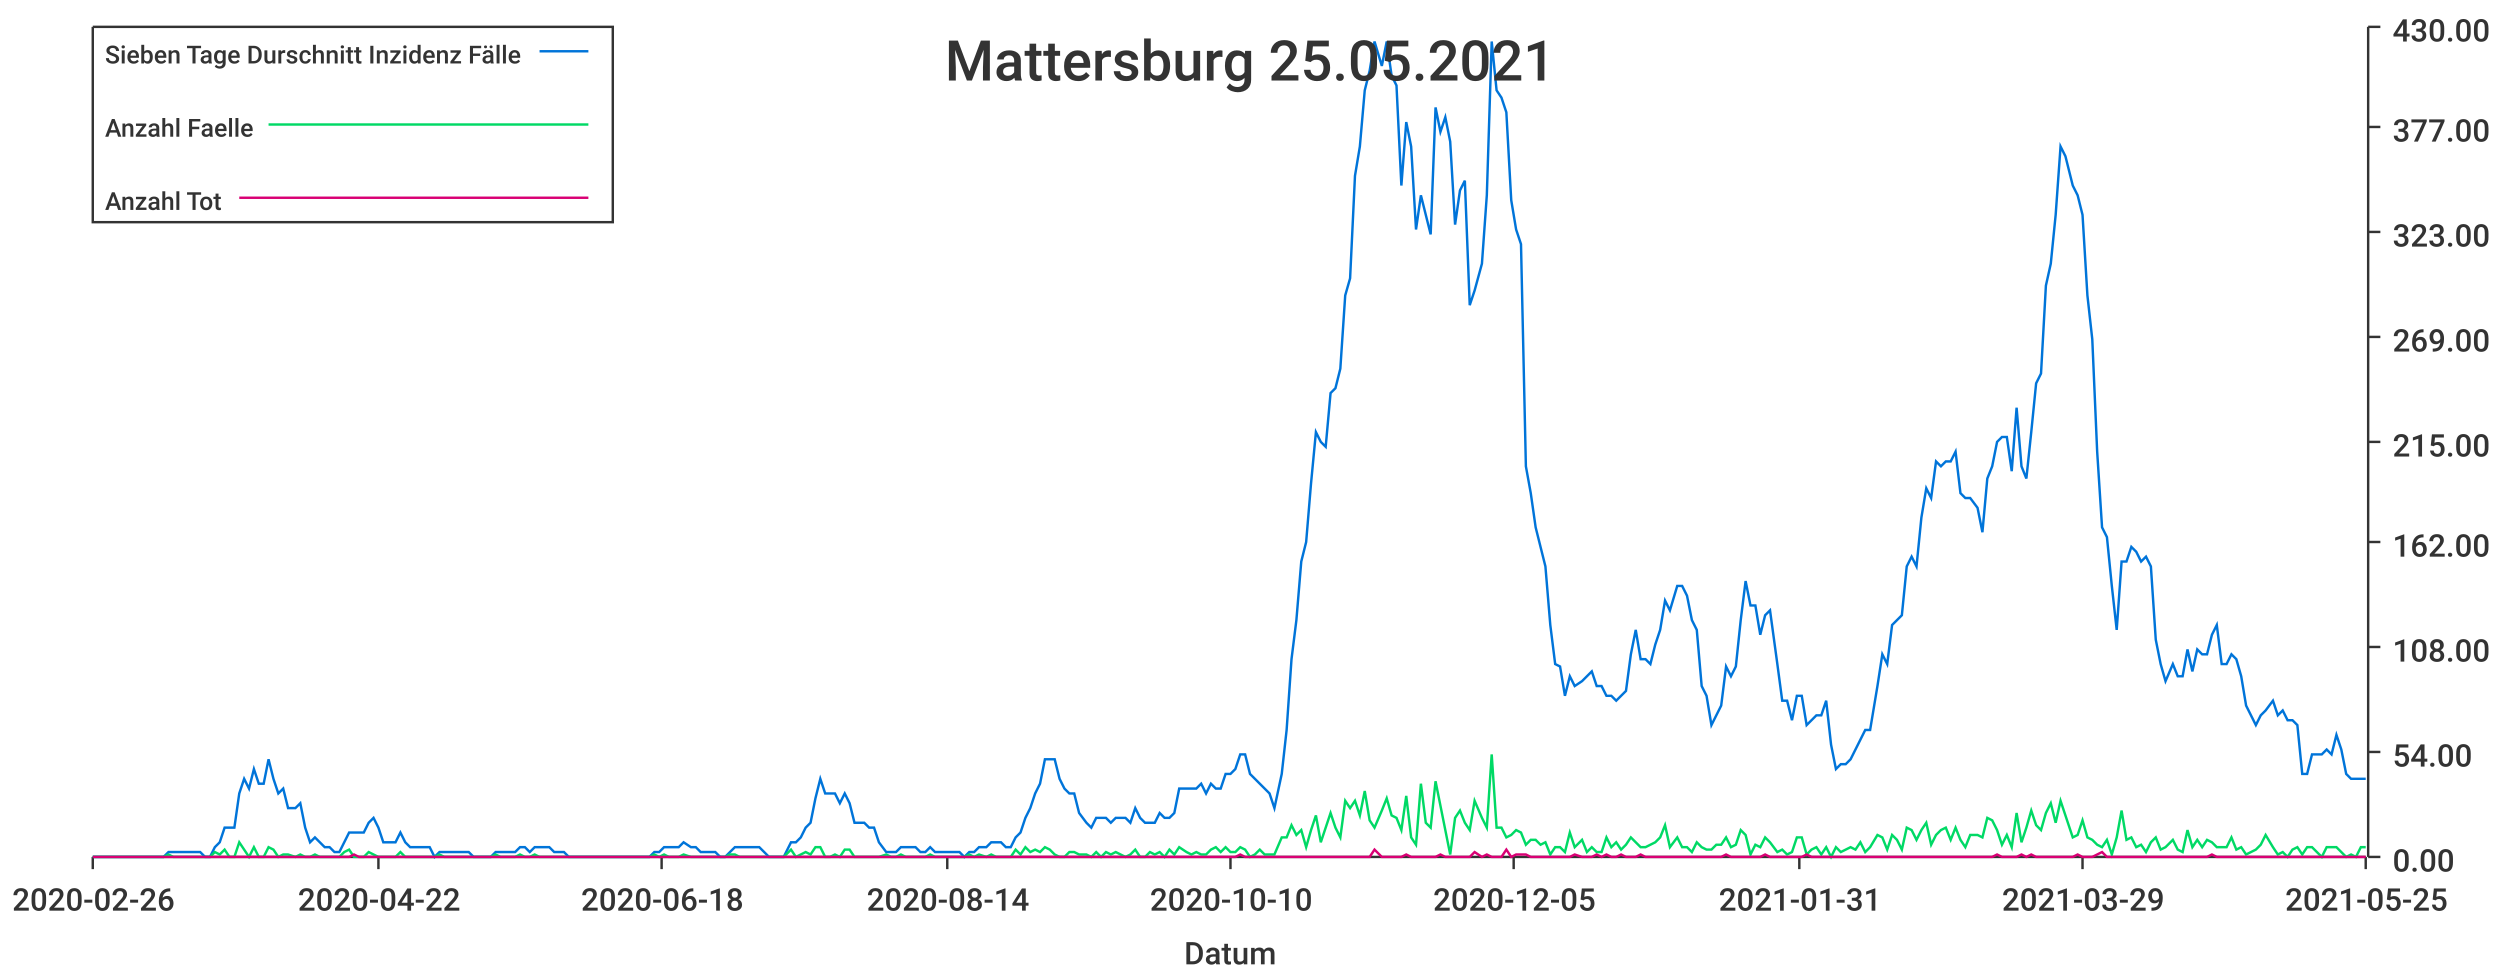
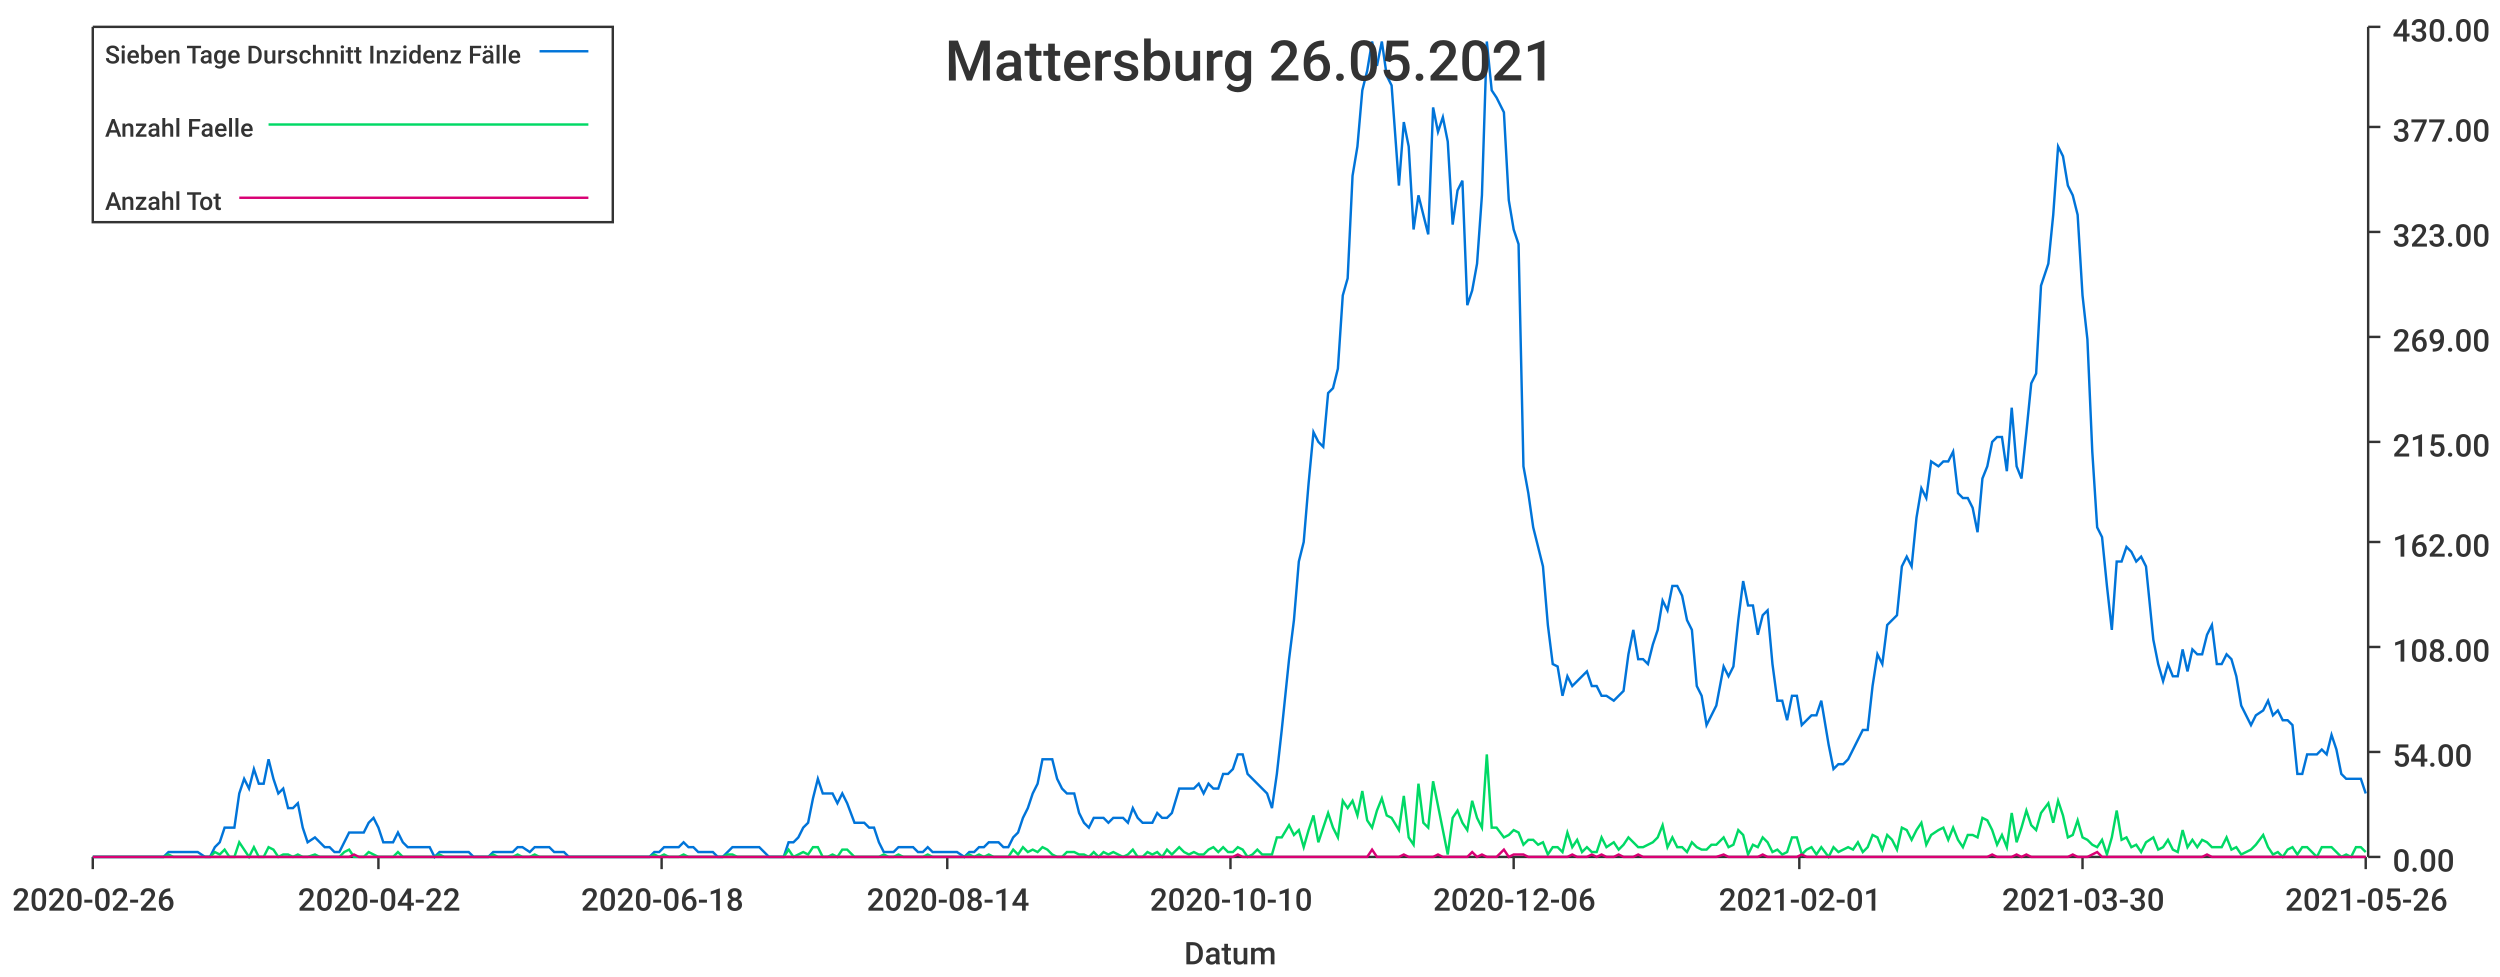
<svg xmlns="http://www.w3.org/2000/svg" width="1024" height="400">\n<path d="M 0 0 L 1024 0 L 1024 400 L 0 400 L 0 0" style="stroke-width:0;stroke:rgba(255,255,255,1.0);fill:rgba(255,255,255,1.0)" />
  <path d="M 38 11 L 969 11 L 969 351 L 38 351 L 38 11" style="stroke-width:0;stroke:rgba(255,255,255,1.0);fill:rgba(255,255,255,1.0)" />
  <path d="M 38 351 L 969 351" style="stroke-width:1;stroke:rgba(51,51,51,1.0);fill:none" />
  <path d="M 38 351 L 38 356" style="stroke-width:1;stroke:rgba(51,51,51,1.0);fill:none" />
  <text x="5" y="373" style="stroke-width:0;stroke:none;fill:rgba(51,51,51,1.0);font-size:12.8px;font-family:'Roboto Medium',sans-serif">2020-02-26</text>
  <path d="M 155 351 L 155 356" style="stroke-width:1;stroke:rgba(51,51,51,1.0);fill:none" />
  <text x="122" y="373" style="stroke-width:0;stroke:none;fill:rgba(51,51,51,1.0);font-size:12.8px;font-family:'Roboto Medium',sans-serif">2020-04-22</text>
  <path d="M 271 351 L 271 356" style="stroke-width:1;stroke:rgba(51,51,51,1.0);fill:none" />
  <text x="238" y="373" style="stroke-width:0;stroke:none;fill:rgba(51,51,51,1.0);font-size:12.8px;font-family:'Roboto Medium',sans-serif">2020-06-18</text>
  <path d="M 388 351 L 388 356" style="stroke-width:1;stroke:rgba(51,51,51,1.0);fill:none" />
  <text x="355" y="373" style="stroke-width:0;stroke:none;fill:rgba(51,51,51,1.0);font-size:12.8px;font-family:'Roboto Medium',sans-serif">2020-08-14</text>
  <path d="M 504 351 L 504 356" style="stroke-width:1;stroke:rgba(51,51,51,1.0);fill:none" />
  <text x="471" y="373" style="stroke-width:0;stroke:none;fill:rgba(51,51,51,1.0);font-size:12.8px;font-family:'Roboto Medium',sans-serif">2020-10-10</text>
  <path d="M 620 351 L 620 356" style="stroke-width:1;stroke:rgba(51,51,51,1.0);fill:none" />
-   <text x="587" y="373" style="stroke-width:0;stroke:none;fill:rgba(51,51,51,1.0);font-size:12.8px;font-family:'Roboto Medium',sans-serif">2020-12-05</text>
+   <text x="587" y="373" style="stroke-width:0;stroke:none;fill:rgba(51,51,51,1.0);font-size:12.8px;font-family:'Roboto Medium',sans-serif">2020-12-06</text>
  <path d="M 737 351 L 737 356" style="stroke-width:1;stroke:rgba(51,51,51,1.0);fill:none" />
-   <text x="704" y="373" style="stroke-width:0;stroke:none;fill:rgba(51,51,51,1.0);font-size:12.8px;font-family:'Roboto Medium',sans-serif">2021-01-31</text>
+   <text x="704" y="373" style="stroke-width:0;stroke:none;fill:rgba(51,51,51,1.0);font-size:12.8px;font-family:'Roboto Medium',sans-serif">2021-02-01</text>
  <path d="M 853 351 L 853 356" style="stroke-width:1;stroke:rgba(51,51,51,1.0);fill:none" />
-   <text x="820" y="373" style="stroke-width:0;stroke:none;fill:rgba(51,51,51,1.0);font-size:12.8px;font-family:'Roboto Medium',sans-serif">2021-03-29</text>
+   <text x="820" y="373" style="stroke-width:0;stroke:none;fill:rgba(51,51,51,1.0);font-size:12.8px;font-family:'Roboto Medium',sans-serif">2021-03-30</text>
  <path d="M 969 351 L 969 356" style="stroke-width:1;stroke:rgba(51,51,51,1.0);fill:none" />
-   <text x="936" y="373" style="stroke-width:0;stroke:none;fill:rgba(51,51,51,1.0);font-size:12.8px;font-family:'Roboto Medium',sans-serif">2021-05-25</text>
+   <text x="936" y="373" style="stroke-width:0;stroke:none;fill:rgba(51,51,51,1.0);font-size:12.8px;font-family:'Roboto Medium',sans-serif">2021-05-26</text>
  <text x="485" y="395" style="stroke-width:0;stroke:none;fill:rgba(51,51,51,1.0);font-size:12.8px;font-family:'Roboto Medium',sans-serif">Datum</text>
  <path d="M 970 351 L 970 11" style="stroke-width:1;stroke:rgba(51,51,51,1.0);fill:none" />
  <path d="M 970 351 L 975 351" style="stroke-width:1;stroke:rgba(51,51,51,1.0);fill:none" />
  <text x="980" y="357" style="stroke-width:0;stroke:none;fill:rgba(51,51,51,1.0);font-size:12.8px;font-family:'Roboto Medium',sans-serif">0.00</text>
  <path d="M 970 308 L 975 308" style="stroke-width:1;stroke:rgba(51,51,51,1.0);fill:none" />
  <text x="980" y="314" style="stroke-width:0;stroke:none;fill:rgba(51,51,51,1.0);font-size:12.8px;font-family:'Roboto Medium',sans-serif">54.00</text>
  <path d="M 970 265 L 975 265" style="stroke-width:1;stroke:rgba(51,51,51,1.0);fill:none" />
  <text x="980" y="271" style="stroke-width:0;stroke:none;fill:rgba(51,51,51,1.0);font-size:12.8px;font-family:'Roboto Medium',sans-serif">108.00</text>
  <path d="M 970 222 L 975 222" style="stroke-width:1;stroke:rgba(51,51,51,1.0);fill:none" />
  <text x="980" y="228" style="stroke-width:0;stroke:none;fill:rgba(51,51,51,1.0);font-size:12.8px;font-family:'Roboto Medium',sans-serif">162.00</text>
  <path d="M 970 181 L 975 181" style="stroke-width:1;stroke:rgba(51,51,51,1.0);fill:none" />
  <text x="980" y="187" style="stroke-width:0;stroke:none;fill:rgba(51,51,51,1.0);font-size:12.8px;font-family:'Roboto Medium',sans-serif">215.00</text>
  <path d="M 970 138 L 975 138" style="stroke-width:1;stroke:rgba(51,51,51,1.0);fill:none" />
  <text x="980" y="144" style="stroke-width:0;stroke:none;fill:rgba(51,51,51,1.0);font-size:12.8px;font-family:'Roboto Medium',sans-serif">269.00</text>
  <path d="M 970 95 L 975 95" style="stroke-width:1;stroke:rgba(51,51,51,1.0);fill:none" />
  <text x="980" y="101" style="stroke-width:0;stroke:none;fill:rgba(51,51,51,1.0);font-size:12.8px;font-family:'Roboto Medium',sans-serif">323.00</text>
  <path d="M 970 52 L 975 52" style="stroke-width:1;stroke:rgba(51,51,51,1.0);fill:none" />
  <text x="980" y="58" style="stroke-width:0;stroke:none;fill:rgba(51,51,51,1.0);font-size:12.8px;font-family:'Roboto Medium',sans-serif">377.00</text>
  <path d="M 970 11 L 975 11" style="stroke-width:1;stroke:rgba(51,51,51,1.0);fill:none" />
  <text x="980" y="17" style="stroke-width:0;stroke:none;fill:rgba(51,51,51,1.0);font-size:12.8px;font-family:'Roboto Medium',sans-serif">430.00</text>
-   <path d="M 38 351 L 41 351 L 43 351 L 45 351 L 47 351 L 49 351 L 51 351 L 53 351 L 55 351 L 57 351 L 59 351 L 61 351 L 63 351 L 65 351 L 67 351 L 69 349 L 71 349 L 73 349 L 75 349 L 77 349 L 80 349 L 82 349 L 84 351 L 86 351 L 88 347 L 90 345 L 92 339 L 94 339 L 96 339 L 98 325 L 100 319 L 102 323 L 104 315 L 106 321 L 108 321 L 110 311 L 112 319 L 114 325 L 116 323 L 118 331 L 121 331 L 123 329 L 125 339 L 127 345 L 129 343 L 131 345 L 133 347 L 135 347 L 137 349 L 139 349 L 141 345 L 143 341 L 145 341 L 147 341 L 149 341 L 151 337 L 153 335 L 155 339 L 157 345 L 159 345 L 162 345 L 164 341 L 166 345 L 168 347 L 170 347 L 172 347 L 174 347 L 176 347 L 178 351 L 180 349 L 182 349 L 184 349 L 186 349 L 188 349 L 190 349 L 192 349 L 194 351 L 196 351 L 198 351 L 201 351 L 203 349 L 205 349 L 207 349 L 209 349 L 211 349 L 213 347 L 215 347 L 217 349 L 219 347 L 221 347 L 223 347 L 225 347 L 227 349 L 229 349 L 231 349 L 233 351 L 235 351 L 237 351 L 239 351 L 242 351 L 244 351 L 246 351 L 248 351 L 250 351 L 252 351 L 254 351 L 256 351 L 258 351 L 260 351 L 262 351 L 264 351 L 266 351 L 268 349 L 270 349 L 272 347 L 274 347 L 276 347 L 278 347 L 280 345 L 283 347 L 285 347 L 287 349 L 289 349 L 291 349 L 293 349 L 295 351 L 297 351 L 299 349 L 301 347 L 303 347 L 305 347 L 307 347 L 309 347 L 311 347 L 313 349 L 315 351 L 317 351 L 319 351 L 321 351 L 324 345 L 326 345 L 328 343 L 330 339 L 332 337 L 334 327 L 336 319 L 338 325 L 340 325 L 342 325 L 344 329 L 346 325 L 348 329 L 350 337 L 352 337 L 354 337 L 356 339 L 358 339 L 360 345 L 363 349 L 365 349 L 367 349 L 369 347 L 371 347 L 373 347 L 375 347 L 377 349 L 379 349 L 381 347 L 383 349 L 385 349 L 387 349 L 389 349 L 391 349 L 393 349 L 395 351 L 397 349 L 399 349 L 401 347 L 404 347 L 406 345 L 408 345 L 410 345 L 412 347 L 414 347 L 416 343 L 418 341 L 420 335 L 422 331 L 424 325 L 426 321 L 428 311 L 430 311 L 432 311 L 434 319 L 436 323 L 438 325 L 440 325 L 442 333 L 445 337 L 447 339 L 449 335 L 451 335 L 453 335 L 455 337 L 457 335 L 459 335 L 461 335 L 463 337 L 465 331 L 467 335 L 469 337 L 471 337 L 473 337 L 475 333 L 477 335 L 479 335 L 481 333 L 483 323 L 486 323 L 488 323 L 490 323 L 492 321 L 494 325 L 496 321 L 498 323 L 500 323 L 502 317 L 504 317 L 506 315 L 508 309 L 510 309 L 512 317 L 514 319 L 516 321 L 518 323 L 520 325 L 522 331 L 525 317 L 527 299 L 529 270 L 531 254 L 533 230 L 535 222 L 537 198 L 539 177 L 541 181 L 543 183 L 545 161 L 547 159 L 549 151 L 551 121 L 553 114 L 555 72 L 557 60 L 559 37 L 561 29 L 563 17 L 566 27 L 568 17 L 570 31 L 572 35 L 574 76 L 576 50 L 578 60 L 580 94 L 582 80 L 584 88 L 586 96 L 588 44 L 590 54 L 592 48 L 594 58 L 596 92 L 598 78 L 600 74 L 602 125 L 604 119 L 607 108 L 609 80 L 611 17 L 613 37 L 615 40 L 617 46 L 619 82 L 621 94 L 623 100 L 625 191 L 627 202 L 629 216 L 631 224 L 633 232 L 635 256 L 637 272 L 639 273 L 641 285 L 643 277 L 645 281 L 648 279 L 650 277 L 652 275 L 654 281 L 656 281 L 658 285 L 660 285 L 662 287 L 664 285 L 666 283 L 668 268 L 670 258 L 672 270 L 674 270 L 676 272 L 678 264 L 680 258 L 682 246 L 684 250 L 687 240 L 689 240 L 691 244 L 693 254 L 695 258 L 697 281 L 699 285 L 701 297 L 703 293 L 705 289 L 707 273 L 709 277 L 711 273 L 713 254 L 715 238 L 717 248 L 719 248 L 721 260 L 723 252 L 725 250 L 728 272 L 730 287 L 732 287 L 734 295 L 736 285 L 738 285 L 740 297 L 742 295 L 744 293 L 746 293 L 748 287 L 750 305 L 752 315 L 754 313 L 756 313 L 758 311 L 760 307 L 762 303 L 764 299 L 766 299 L 769 281 L 771 268 L 773 272 L 775 256 L 777 254 L 779 252 L 781 232 L 783 228 L 785 232 L 787 212 L 789 200 L 791 204 L 793 189 L 795 191 L 797 189 L 799 189 L 801 185 L 803 202 L 805 204 L 807 204 L 810 208 L 812 218 L 814 196 L 816 191 L 818 181 L 820 179 L 822 179 L 824 193 L 826 167 L 828 191 L 830 196 L 832 177 L 834 157 L 836 153 L 838 117 L 840 108 L 842 88 L 844 60 L 846 64 L 849 76 L 851 80 L 853 88 L 855 121 L 857 139 L 859 185 L 861 216 L 863 220 L 865 240 L 867 258 L 869 230 L 871 230 L 873 224 L 875 226 L 877 230 L 879 228 L 881 232 L 883 262 L 885 272 L 887 279 L 890 272 L 892 277 L 894 277 L 896 266 L 898 275 L 900 266 L 902 268 L 904 268 L 906 260 L 908 256 L 910 272 L 912 272 L 914 268 L 916 270 L 918 277 L 920 289 L 922 293 L 924 297 L 926 293 L 928 291 L 931 287 L 933 293 L 935 291 L 937 295 L 939 295 L 941 297 L 943 317 L 945 317 L 947 309 L 949 309 L 951 309 L 953 307 L 955 309 L 957 301 L 959 307 L 961 317 L 963 319 L 965 319 L 967 319 L 969 319" style="stroke-width:1;stroke:rgba(0,116,217,1.0);fill:none" />
-   <path d="M 38 351 L 41 351 L 43 351 L 45 351 L 47 351 L 49 351 L 51 351 L 53 351 L 55 351 L 57 351 L 59 351 L 61 351 L 63 351 L 65 351 L 67 351 L 69 350 L 71 351 L 73 351 L 75 351 L 77 351 L 80 351 L 82 351 L 84 351 L 86 351 L 88 349 L 90 350 L 92 348 L 94 351 L 96 351 L 98 345 L 100 348 L 102 351 L 104 347 L 106 351 L 108 351 L 110 347 L 112 348 L 114 351 L 116 350 L 118 350 L 121 351 L 123 350 L 125 351 L 127 351 L 129 350 L 131 351 L 133 351 L 135 351 L 137 351 L 139 351 L 141 349 L 143 348 L 145 351 L 147 351 L 149 351 L 151 349 L 153 350 L 155 351 L 157 351 L 159 351 L 162 351 L 164 349 L 166 351 L 168 351 L 170 351 L 172 351 L 174 351 L 176 351 L 178 351 L 180 350 L 182 351 L 184 351 L 186 351 L 188 351 L 190 351 L 192 351 L 194 351 L 196 351 L 198 351 L 201 351 L 203 350 L 205 351 L 207 351 L 209 351 L 211 351 L 213 350 L 215 351 L 217 351 L 219 350 L 221 351 L 223 351 L 225 351 L 227 351 L 229 351 L 231 351 L 233 351 L 235 351 L 237 351 L 239 351 L 242 351 L 244 351 L 246 351 L 248 351 L 250 351 L 252 351 L 254 351 L 256 351 L 258 351 L 260 351 L 262 351 L 264 351 L 266 351 L 268 350 L 270 351 L 272 350 L 274 351 L 276 351 L 278 351 L 280 350 L 283 351 L 285 351 L 287 351 L 289 351 L 291 351 L 293 351 L 295 351 L 297 351 L 299 350 L 301 350 L 303 351 L 305 351 L 307 351 L 309 351 L 311 351 L 313 351 L 315 351 L 317 351 L 319 351 L 321 351 L 324 348 L 326 351 L 328 350 L 330 349 L 332 350 L 334 347 L 336 347 L 338 351 L 340 351 L 342 350 L 344 351 L 346 348 L 348 348 L 350 351 L 352 351 L 354 351 L 356 351 L 358 351 L 360 351 L 363 350 L 365 351 L 367 351 L 369 350 L 371 351 L 373 351 L 375 351 L 377 351 L 379 351 L 381 350 L 383 351 L 385 351 L 387 351 L 389 351 L 391 351 L 393 351 L 395 351 L 397 350 L 399 351 L 401 350 L 404 351 L 406 350 L 408 351 L 410 351 L 412 351 L 414 351 L 416 348 L 418 350 L 420 347 L 422 349 L 424 348 L 426 349 L 428 347 L 430 348 L 432 350 L 434 351 L 436 351 L 438 349 L 440 349 L 442 350 L 445 350 L 447 351 L 449 349 L 451 351 L 453 349 L 455 350 L 457 349 L 459 350 L 461 351 L 463 350 L 465 348 L 467 351 L 469 351 L 471 349 L 473 350 L 475 349 L 477 351 L 479 348 L 481 350 L 483 347 L 486 349 L 488 350 L 490 349 L 492 350 L 494 350 L 496 348 L 498 347 L 500 349 L 502 347 L 504 349 L 506 349 L 508 347 L 510 348 L 512 351 L 514 350 L 516 348 L 518 350 L 520 350 L 522 350 L 525 343 L 527 343 L 529 338 L 531 342 L 533 340 L 535 347 L 537 340 L 539 334 L 541 345 L 543 339 L 545 333 L 547 339 L 549 343 L 551 328 L 553 331 L 555 328 L 557 334 L 559 324 L 561 336 L 563 339 L 566 332 L 568 327 L 570 334 L 572 335 L 574 340 L 576 326 L 578 343 L 580 346 L 582 321 L 584 337 L 586 339 L 588 320 L 590 330 L 592 340 L 594 350 L 596 335 L 598 332 L 600 337 L 602 340 L 604 328 L 607 335 L 609 339 L 611 309 L 613 339 L 615 339 L 617 343 L 619 342 L 621 340 L 623 341 L 625 346 L 627 344 L 629 344 L 631 346 L 633 345 L 635 350 L 637 347 L 639 347 L 641 349 L 643 341 L 645 347 L 648 344 L 650 349 L 652 347 L 654 349 L 656 349 L 658 343 L 660 347 L 662 345 L 664 348 L 666 346 L 668 343 L 670 345 L 672 347 L 674 347 L 676 346 L 678 345 L 680 343 L 682 338 L 684 347 L 687 343 L 689 347 L 691 347 L 693 349 L 695 345 L 697 347 L 699 348 L 701 348 L 703 346 L 705 346 L 707 343 L 709 347 L 711 346 L 713 340 L 715 342 L 717 350 L 719 346 L 721 347 L 723 343 L 725 345 L 728 349 L 730 348 L 732 350 L 734 349 L 736 343 L 738 343 L 740 350 L 742 348 L 744 347 L 746 350 L 748 347 L 750 351 L 752 347 L 754 349 L 756 348 L 758 347 L 760 348 L 762 345 L 764 349 L 766 347 L 769 342 L 771 343 L 773 348 L 775 342 L 777 344 L 779 348 L 781 339 L 783 340 L 785 344 L 787 340 L 789 337 L 791 346 L 793 342 L 795 340 L 797 339 L 799 344 L 801 339 L 803 344 L 805 347 L 807 342 L 810 342 L 812 343 L 814 335 L 816 336 L 818 340 L 820 346 L 822 342 L 824 347 L 826 333 L 828 345 L 830 339 L 832 332 L 834 338 L 836 340 L 838 333 L 840 329 L 842 337 L 844 328 L 846 334 L 849 343 L 851 342 L 853 336 L 855 343 L 857 344 L 859 346 L 861 347 L 863 344 L 865 350 L 867 343 L 869 332 L 871 344 L 873 343 L 875 347 L 877 346 L 879 349 L 881 345 L 883 343 L 885 348 L 887 347 L 890 344 L 892 348 L 894 349 L 896 340 L 898 347 L 900 344 L 902 347 L 904 344 L 906 345 L 908 347 L 910 347 L 912 347 L 914 343 L 916 348 L 918 347 L 920 350 L 922 349 L 924 348 L 926 346 L 928 342 L 931 347 L 933 350 L 935 349 L 937 351 L 939 348 L 941 347 L 943 350 L 945 347 L 947 347 L 949 349 L 951 351 L 953 347 L 955 347 L 957 347 L 959 349 L 961 351 L 963 350 L 965 351 L 967 347 L 969 347" style="stroke-width:1;stroke:rgba(0,217,101,1.0);fill:none" />
-   <path d="M 38 351 L 41 351 L 43 351 L 45 351 L 47 351 L 49 351 L 51 351 L 53 351 L 55 351 L 57 351 L 59 351 L 61 351 L 63 351 L 65 351 L 67 351 L 69 351 L 71 351 L 73 351 L 75 351 L 77 351 L 80 351 L 82 351 L 84 351 L 86 351 L 88 351 L 90 351 L 92 351 L 94 351 L 96 351 L 98 351 L 100 351 L 102 351 L 104 351 L 106 351 L 108 351 L 110 351 L 112 351 L 114 351 L 116 351 L 118 351 L 121 351 L 123 351 L 125 351 L 127 351 L 129 351 L 131 351 L 133 351 L 135 351 L 137 351 L 139 351 L 141 351 L 143 351 L 145 350 L 147 351 L 149 351 L 151 351 L 153 351 L 155 351 L 157 351 L 159 351 L 162 351 L 164 351 L 166 351 L 168 351 L 170 351 L 172 351 L 174 351 L 176 351 L 178 351 L 180 351 L 182 351 L 184 351 L 186 351 L 188 351 L 190 351 L 192 351 L 194 351 L 196 351 L 198 351 L 201 351 L 203 351 L 205 351 L 207 351 L 209 351 L 211 351 L 213 351 L 215 351 L 217 351 L 219 351 L 221 351 L 223 351 L 225 351 L 227 351 L 229 351 L 231 351 L 233 351 L 235 351 L 237 351 L 239 351 L 242 351 L 244 351 L 246 351 L 248 351 L 250 351 L 252 351 L 254 351 L 256 351 L 258 351 L 260 351 L 262 351 L 264 351 L 266 351 L 268 351 L 270 351 L 272 351 L 274 351 L 276 351 L 278 351 L 280 351 L 283 351 L 285 351 L 287 351 L 289 351 L 291 351 L 293 351 L 295 351 L 297 351 L 299 351 L 301 351 L 303 351 L 305 351 L 307 351 L 309 351 L 311 351 L 313 351 L 315 351 L 317 351 L 319 351 L 321 351 L 324 351 L 326 351 L 328 351 L 330 351 L 332 351 L 334 351 L 336 351 L 338 351 L 340 351 L 342 351 L 344 351 L 346 351 L 348 351 L 350 351 L 352 351 L 354 351 L 356 351 L 358 351 L 360 351 L 363 351 L 365 351 L 367 351 L 369 351 L 371 351 L 373 351 L 375 351 L 377 351 L 379 351 L 381 351 L 383 351 L 385 351 L 387 351 L 389 351 L 391 351 L 393 351 L 395 351 L 397 351 L 399 351 L 401 351 L 404 351 L 406 351 L 408 351 L 410 351 L 412 351 L 414 351 L 416 351 L 418 351 L 420 351 L 422 351 L 424 351 L 426 351 L 428 351 L 430 351 L 432 351 L 434 351 L 436 351 L 438 351 L 440 351 L 442 351 L 445 351 L 447 351 L 449 351 L 451 351 L 453 351 L 455 351 L 457 351 L 459 351 L 461 351 L 463 351 L 465 351 L 467 351 L 469 351 L 471 351 L 473 351 L 475 351 L 477 351 L 479 351 L 481 351 L 483 351 L 486 351 L 488 351 L 490 351 L 492 351 L 494 351 L 496 351 L 498 351 L 500 351 L 502 351 L 504 351 L 506 351 L 508 350 L 510 351 L 512 351 L 514 351 L 516 351 L 518 351 L 520 351 L 522 351 L 525 351 L 527 351 L 529 351 L 531 351 L 533 351 L 535 351 L 537 351 L 539 351 L 541 351 L 543 351 L 545 351 L 547 351 L 549 351 L 551 351 L 553 351 L 555 351 L 557 351 L 559 351 L 561 351 L 563 348 L 566 351 L 568 351 L 570 351 L 572 351 L 574 351 L 576 350 L 578 351 L 580 351 L 582 351 L 584 351 L 586 351 L 588 351 L 590 350 L 592 351 L 594 351 L 596 351 L 598 351 L 600 351 L 602 351 L 604 349 L 607 351 L 609 350 L 611 351 L 613 351 L 615 351 L 617 348 L 619 351 L 621 350 L 623 350 L 625 350 L 627 351 L 629 351 L 631 351 L 633 351 L 635 351 L 637 351 L 639 351 L 641 351 L 643 351 L 645 350 L 648 351 L 650 351 L 652 351 L 654 350 L 656 351 L 658 350 L 660 351 L 662 351 L 664 350 L 666 351 L 668 351 L 670 351 L 672 350 L 674 351 L 676 351 L 678 351 L 680 351 L 682 351 L 684 351 L 687 351 L 689 351 L 691 351 L 693 351 L 695 351 L 697 351 L 699 351 L 701 351 L 703 351 L 705 351 L 707 350 L 709 351 L 711 351 L 713 351 L 715 351 L 717 351 L 719 351 L 721 351 L 723 350 L 725 351 L 728 351 L 730 351 L 732 351 L 734 351 L 736 351 L 738 351 L 740 350 L 742 351 L 744 351 L 746 351 L 748 351 L 750 351 L 752 351 L 754 351 L 756 351 L 758 351 L 760 351 L 762 351 L 764 351 L 766 351 L 769 351 L 771 351 L 773 351 L 775 351 L 777 351 L 779 351 L 781 351 L 783 351 L 785 351 L 787 351 L 789 351 L 791 351 L 793 351 L 795 351 L 797 351 L 799 351 L 801 351 L 803 351 L 805 351 L 807 351 L 810 351 L 812 351 L 814 351 L 816 351 L 818 350 L 820 351 L 822 351 L 824 351 L 826 351 L 828 350 L 830 351 L 832 350 L 834 351 L 836 351 L 838 351 L 840 351 L 842 351 L 844 351 L 846 351 L 849 351 L 851 350 L 853 351 L 855 351 L 857 351 L 859 350 L 861 349 L 863 351 L 865 351 L 867 351 L 869 351 L 871 351 L 873 351 L 875 351 L 877 351 L 879 351 L 881 351 L 883 351 L 885 351 L 887 351 L 890 351 L 892 351 L 894 351 L 896 351 L 898 351 L 900 351 L 902 351 L 904 351 L 906 350 L 908 351 L 910 351 L 912 351 L 914 351 L 916 351 L 918 351 L 920 351 L 922 351 L 924 351 L 926 351 L 928 351 L 931 351 L 933 351 L 935 351 L 937 351 L 939 351 L 941 351 L 943 351 L 945 351 L 947 351 L 949 351 L 951 351 L 953 351 L 955 351 L 957 351 L 959 351 L 961 351 L 963 351 L 965 351 L 967 351 L 969 351" style="stroke-width:1;stroke:rgba(217,0,116,1.0);fill:none" />
-   <text x="387" y="33" style="stroke-width:0;stroke:none;fill:rgba(51,51,51,1.0);font-size:23.0px;font-family:'Roboto Medium',sans-serif">Mattersburg 25.05.2021</text>
+   <path d="M 38 351 L 41 351 L 43 351 L 45 351 L 47 351 L 49 351 L 51 351 L 53 351 L 55 351 L 57 351 L 59 351 L 61 351 L 63 351 L 65 351 L 67 351 L 69 349 L 71 349 L 73 349 L 75 349 L 77 349 L 79 349 L 81 349 L 84 351 L 86 351 L 88 347 L 90 345 L 92 339 L 94 339 L 96 339 L 98 325 L 100 319 L 102 323 L 104 315 L 106 321 L 108 321 L 110 311 L 112 319 L 114 325 L 116 323 L 118 331 L 120 331 L 122 329 L 124 339 L 126 345 L 129 343 L 131 345 L 133 347 L 135 347 L 137 349 L 139 349 L 141 345 L 143 341 L 145 341 L 147 341 L 149 341 L 151 337 L 153 335 L 155 339 L 157 345 L 159 345 L 161 345 L 163 341 L 165 345 L 167 347 L 169 347 L 171 347 L 174 347 L 176 347 L 178 351 L 180 349 L 182 349 L 184 349 L 186 349 L 188 349 L 190 349 L 192 349 L 194 351 L 196 351 L 198 351 L 200 351 L 202 349 L 204 349 L 206 349 L 208 349 L 210 349 L 212 347 L 214 347 L 217 349 L 219 347 L 221 347 L 223 347 L 225 347 L 227 349 L 229 349 L 231 349 L 233 351 L 235 351 L 237 351 L 239 351 L 241 351 L 243 351 L 245 351 L 247 351 L 249 351 L 251 351 L 253 351 L 255 351 L 257 351 L 259 351 L 262 351 L 264 351 L 266 351 L 268 349 L 270 349 L 272 347 L 274 347 L 276 347 L 278 347 L 280 345 L 282 347 L 284 347 L 286 349 L 288 349 L 290 349 L 292 349 L 294 351 L 296 351 L 298 349 L 300 347 L 302 347 L 304 347 L 307 347 L 309 347 L 311 347 L 313 349 L 315 351 L 317 351 L 319 351 L 321 351 L 323 345 L 325 345 L 327 343 L 329 339 L 331 337 L 333 327 L 335 319 L 337 325 L 339 325 L 341 325 L 343 329 L 345 325 L 347 329 L 350 337 L 352 337 L 354 337 L 356 339 L 358 339 L 360 345 L 362 349 L 364 349 L 366 349 L 368 347 L 370 347 L 372 347 L 374 347 L 376 349 L 378 349 L 380 347 L 382 349 L 384 349 L 386 349 L 388 349 L 390 349 L 392 349 L 395 351 L 397 349 L 399 349 L 401 347 L 403 347 L 405 345 L 407 345 L 409 345 L 411 347 L 413 347 L 415 343 L 417 341 L 419 335 L 421 331 L 423 325 L 425 321 L 427 311 L 429 311 L 431 311 L 433 319 L 435 323 L 437 325 L 440 325 L 442 333 L 444 337 L 446 339 L 448 335 L 450 335 L 452 335 L 454 337 L 456 335 L 458 335 L 460 335 L 462 337 L 464 331 L 466 335 L 468 337 L 470 337 L 472 337 L 474 333 L 476 335 L 478 335 L 480 333 L 483 323 L 485 323 L 487 323 L 489 323 L 491 321 L 493 325 L 495 321 L 497 323 L 499 323 L 501 317 L 503 317 L 505 315 L 507 309 L 509 309 L 511 317 L 513 319 L 515 321 L 517 323 L 519 325 L 521 331 L 523 317 L 525 299 L 528 270 L 530 254 L 532 230 L 534 222 L 536 198 L 538 177 L 540 181 L 542 183 L 544 161 L 546 159 L 548 151 L 550 121 L 552 114 L 554 72 L 556 60 L 558 37 L 560 29 L 562 17 L 564 27 L 566 17 L 568 31 L 570 35 L 573 76 L 575 50 L 577 60 L 579 94 L 581 80 L 583 88 L 585 96 L 587 44 L 589 54 L 591 48 L 593 58 L 595 92 L 597 78 L 599 74 L 601 125 L 603 119 L 605 108 L 607 80 L 609 17 L 611 37 L 613 40 L 616 46 L 618 82 L 620 94 L 622 100 L 624 191 L 626 202 L 628 216 L 630 224 L 632 232 L 634 256 L 636 272 L 638 273 L 640 285 L 642 277 L 644 281 L 646 279 L 648 277 L 650 275 L 652 281 L 654 281 L 656 285 L 658 285 L 661 287 L 663 285 L 665 283 L 667 268 L 669 258 L 671 270 L 673 270 L 675 272 L 677 264 L 679 258 L 681 246 L 683 250 L 685 240 L 687 240 L 689 244 L 691 254 L 693 258 L 695 281 L 697 285 L 699 297 L 701 293 L 703 289 L 706 273 L 708 277 L 710 273 L 712 254 L 714 238 L 716 248 L 718 248 L 720 260 L 722 252 L 724 250 L 726 272 L 728 287 L 730 287 L 732 295 L 734 285 L 736 285 L 738 297 L 740 295 L 742 293 L 744 293 L 746 287 L 749 305 L 751 315 L 753 313 L 755 313 L 757 311 L 759 307 L 761 303 L 763 299 L 765 299 L 767 281 L 769 268 L 771 272 L 773 256 L 775 254 L 777 252 L 779 232 L 781 228 L 783 232 L 785 212 L 787 200 L 789 204 L 791 189 L 794 191 L 796 189 L 798 189 L 800 185 L 802 202 L 804 204 L 806 204 L 808 208 L 810 218 L 812 196 L 814 191 L 816 181 L 818 179 L 820 179 L 822 193 L 824 167 L 826 191 L 828 196 L 830 177 L 832 157 L 834 153 L 836 117 L 839 108 L 841 88 L 843 60 L 845 64 L 847 76 L 849 80 L 851 88 L 853 121 L 855 139 L 857 185 L 859 216 L 861 220 L 863 240 L 865 258 L 867 230 L 869 230 L 871 224 L 873 226 L 875 230 L 877 228 L 879 232 L 882 262 L 884 272 L 886 279 L 888 272 L 890 277 L 892 277 L 894 266 L 896 275 L 898 266 L 900 268 L 902 268 L 904 260 L 906 256 L 908 272 L 910 272 L 912 268 L 914 270 L 916 277 L 918 289 L 920 293 L 922 297 L 924 293 L 927 291 L 929 287 L 931 293 L 933 291 L 935 295 L 937 295 L 939 297 L 941 317 L 943 317 L 945 309 L 947 309 L 949 309 L 951 307 L 953 309 L 955 301 L 957 307 L 959 317 L 961 319 L 963 319 L 965 319 L 967 319 L 969 325" style="stroke-width:1;stroke:rgba(0,116,217,1.0);fill:none" />
+   <path d="M 38 351 L 41 351 L 43 351 L 45 351 L 47 351 L 49 351 L 51 351 L 53 351 L 55 351 L 57 351 L 59 351 L 61 351 L 63 351 L 65 351 L 67 351 L 69 350 L 71 351 L 73 351 L 75 351 L 77 351 L 79 351 L 81 351 L 84 351 L 86 351 L 88 349 L 90 350 L 92 348 L 94 351 L 96 351 L 98 345 L 100 348 L 102 351 L 104 347 L 106 351 L 108 351 L 110 347 L 112 348 L 114 351 L 116 350 L 118 350 L 120 351 L 122 350 L 124 351 L 126 351 L 129 350 L 131 351 L 133 351 L 135 351 L 137 351 L 139 351 L 141 349 L 143 348 L 145 351 L 147 351 L 149 351 L 151 349 L 153 350 L 155 351 L 157 351 L 159 351 L 161 351 L 163 349 L 165 351 L 167 351 L 169 351 L 171 351 L 174 351 L 176 351 L 178 351 L 180 350 L 182 351 L 184 351 L 186 351 L 188 351 L 190 351 L 192 351 L 194 351 L 196 351 L 198 351 L 200 351 L 202 350 L 204 351 L 206 351 L 208 351 L 210 351 L 212 350 L 214 351 L 217 351 L 219 350 L 221 351 L 223 351 L 225 351 L 227 351 L 229 351 L 231 351 L 233 351 L 235 351 L 237 351 L 239 351 L 241 351 L 243 351 L 245 351 L 247 351 L 249 351 L 251 351 L 253 351 L 255 351 L 257 351 L 259 351 L 262 351 L 264 351 L 266 351 L 268 350 L 270 351 L 272 350 L 274 351 L 276 351 L 278 351 L 280 350 L 282 351 L 284 351 L 286 351 L 288 351 L 290 351 L 292 351 L 294 351 L 296 351 L 298 350 L 300 350 L 302 351 L 304 351 L 307 351 L 309 351 L 311 351 L 313 351 L 315 351 L 317 351 L 319 351 L 321 351 L 323 348 L 325 351 L 327 350 L 329 349 L 331 350 L 333 347 L 335 347 L 337 351 L 339 351 L 341 350 L 343 351 L 345 348 L 347 348 L 350 351 L 352 351 L 354 351 L 356 351 L 358 351 L 360 351 L 362 350 L 364 351 L 366 351 L 368 350 L 370 351 L 372 351 L 374 351 L 376 351 L 378 351 L 380 350 L 382 351 L 384 351 L 386 351 L 388 351 L 390 351 L 392 351 L 395 351 L 397 350 L 399 351 L 401 350 L 403 351 L 405 350 L 407 351 L 409 351 L 411 351 L 413 351 L 415 348 L 417 350 L 419 347 L 421 349 L 423 348 L 425 349 L 427 347 L 429 348 L 431 350 L 433 351 L 435 351 L 437 349 L 440 349 L 442 350 L 444 350 L 446 351 L 448 349 L 450 351 L 452 349 L 454 350 L 456 349 L 458 350 L 460 351 L 462 350 L 464 348 L 466 351 L 468 351 L 470 349 L 472 350 L 474 349 L 476 351 L 478 348 L 480 350 L 483 347 L 485 349 L 487 350 L 489 349 L 491 350 L 493 350 L 495 348 L 497 347 L 499 349 L 501 347 L 503 349 L 505 349 L 507 347 L 509 348 L 511 351 L 513 350 L 515 348 L 517 350 L 519 350 L 521 350 L 523 343 L 525 343 L 528 338 L 530 342 L 532 340 L 534 347 L 536 340 L 538 334 L 540 345 L 542 339 L 544 333 L 546 339 L 548 343 L 550 328 L 552 331 L 554 328 L 556 334 L 558 324 L 560 336 L 562 339 L 564 332 L 566 327 L 568 334 L 570 335 L 573 340 L 575 326 L 577 343 L 579 346 L 581 321 L 583 337 L 585 339 L 587 320 L 589 330 L 591 340 L 593 350 L 595 335 L 597 332 L 599 337 L 601 340 L 603 328 L 605 335 L 607 339 L 609 309 L 611 339 L 613 339 L 616 343 L 618 342 L 620 340 L 622 341 L 624 346 L 626 344 L 628 344 L 630 346 L 632 345 L 634 350 L 636 347 L 638 347 L 640 349 L 642 341 L 644 347 L 646 344 L 648 349 L 650 347 L 652 349 L 654 349 L 656 343 L 658 347 L 661 345 L 663 348 L 665 346 L 667 343 L 669 345 L 671 347 L 673 347 L 675 346 L 677 345 L 679 343 L 681 338 L 683 347 L 685 343 L 687 347 L 689 347 L 691 349 L 693 345 L 695 347 L 697 348 L 699 348 L 701 346 L 703 346 L 706 343 L 708 347 L 710 346 L 712 340 L 714 342 L 716 350 L 718 346 L 720 347 L 722 343 L 724 345 L 726 349 L 728 348 L 730 350 L 732 349 L 734 343 L 736 343 L 738 350 L 740 348 L 742 347 L 744 350 L 746 347 L 749 351 L 751 347 L 753 349 L 755 348 L 757 347 L 759 348 L 761 345 L 763 349 L 765 347 L 767 342 L 769 343 L 771 348 L 773 342 L 775 344 L 777 348 L 779 339 L 781 340 L 783 344 L 785 340 L 787 337 L 789 346 L 791 342 L 794 340 L 796 339 L 798 344 L 800 339 L 802 344 L 804 347 L 806 342 L 808 342 L 810 343 L 812 335 L 814 336 L 816 340 L 818 346 L 820 342 L 822 347 L 824 333 L 826 345 L 828 339 L 830 332 L 832 338 L 834 340 L 836 333 L 839 329 L 841 337 L 843 328 L 845 334 L 847 343 L 849 342 L 851 336 L 853 343 L 855 344 L 857 346 L 859 347 L 861 344 L 863 350 L 865 343 L 867 332 L 869 344 L 871 343 L 873 347 L 875 346 L 877 349 L 879 345 L 882 343 L 884 348 L 886 347 L 888 344 L 890 348 L 892 349 L 894 340 L 896 347 L 898 344 L 900 347 L 902 344 L 904 345 L 906 347 L 908 347 L 910 347 L 912 343 L 914 348 L 916 347 L 918 350 L 920 349 L 922 348 L 924 346 L 927 342 L 929 347 L 931 350 L 933 349 L 935 351 L 937 348 L 939 347 L 941 350 L 943 347 L 945 347 L 947 349 L 949 351 L 951 347 L 953 347 L 955 347 L 957 349 L 959 351 L 961 350 L 963 351 L 965 347 L 967 347 L 969 349" style="stroke-width:1;stroke:rgba(0,217,101,1.0);fill:none" />
+   <path d="M 38 351 L 41 351 L 43 351 L 45 351 L 47 351 L 49 351 L 51 351 L 53 351 L 55 351 L 57 351 L 59 351 L 61 351 L 63 351 L 65 351 L 67 351 L 69 351 L 71 351 L 73 351 L 75 351 L 77 351 L 79 351 L 81 351 L 84 351 L 86 351 L 88 351 L 90 351 L 92 351 L 94 351 L 96 351 L 98 351 L 100 351 L 102 351 L 104 351 L 106 351 L 108 351 L 110 351 L 112 351 L 114 351 L 116 351 L 118 351 L 120 351 L 122 351 L 124 351 L 126 351 L 129 351 L 131 351 L 133 351 L 135 351 L 137 351 L 139 351 L 141 351 L 143 351 L 145 350 L 147 351 L 149 351 L 151 351 L 153 351 L 155 351 L 157 351 L 159 351 L 161 351 L 163 351 L 165 351 L 167 351 L 169 351 L 171 351 L 174 351 L 176 351 L 178 351 L 180 351 L 182 351 L 184 351 L 186 351 L 188 351 L 190 351 L 192 351 L 194 351 L 196 351 L 198 351 L 200 351 L 202 351 L 204 351 L 206 351 L 208 351 L 210 351 L 212 351 L 214 351 L 217 351 L 219 351 L 221 351 L 223 351 L 225 351 L 227 351 L 229 351 L 231 351 L 233 351 L 235 351 L 237 351 L 239 351 L 241 351 L 243 351 L 245 351 L 247 351 L 249 351 L 251 351 L 253 351 L 255 351 L 257 351 L 259 351 L 262 351 L 264 351 L 266 351 L 268 351 L 270 351 L 272 351 L 274 351 L 276 351 L 278 351 L 280 351 L 282 351 L 284 351 L 286 351 L 288 351 L 290 351 L 292 351 L 294 351 L 296 351 L 298 351 L 300 351 L 302 351 L 304 351 L 307 351 L 309 351 L 311 351 L 313 351 L 315 351 L 317 351 L 319 351 L 321 351 L 323 351 L 325 351 L 327 351 L 329 351 L 331 351 L 333 351 L 335 351 L 337 351 L 339 351 L 341 351 L 343 351 L 345 351 L 347 351 L 350 351 L 352 351 L 354 351 L 356 351 L 358 351 L 360 351 L 362 351 L 364 351 L 366 351 L 368 351 L 370 351 L 372 351 L 374 351 L 376 351 L 378 351 L 380 351 L 382 351 L 384 351 L 386 351 L 388 351 L 390 351 L 392 351 L 395 351 L 397 351 L 399 351 L 401 351 L 403 351 L 405 351 L 407 351 L 409 351 L 411 351 L 413 351 L 415 351 L 417 351 L 419 351 L 421 351 L 423 351 L 425 351 L 427 351 L 429 351 L 431 351 L 433 351 L 435 351 L 437 351 L 440 351 L 442 351 L 444 351 L 446 351 L 448 351 L 450 351 L 452 351 L 454 351 L 456 351 L 458 351 L 460 351 L 462 351 L 464 351 L 466 351 L 468 351 L 470 351 L 472 351 L 474 351 L 476 351 L 478 351 L 480 351 L 483 351 L 485 351 L 487 351 L 489 351 L 491 351 L 493 351 L 495 351 L 497 351 L 499 351 L 501 351 L 503 351 L 505 351 L 507 350 L 509 351 L 511 351 L 513 351 L 515 351 L 517 351 L 519 351 L 521 351 L 523 351 L 525 351 L 528 351 L 530 351 L 532 351 L 534 351 L 536 351 L 538 351 L 540 351 L 542 351 L 544 351 L 546 351 L 548 351 L 550 351 L 552 351 L 554 351 L 556 351 L 558 351 L 560 351 L 562 348 L 564 351 L 566 351 L 568 351 L 570 351 L 573 351 L 575 350 L 577 351 L 579 351 L 581 351 L 583 351 L 585 351 L 587 351 L 589 350 L 591 351 L 593 351 L 595 351 L 597 351 L 599 351 L 601 351 L 603 349 L 605 351 L 607 350 L 609 351 L 611 351 L 613 351 L 616 348 L 618 351 L 620 350 L 622 350 L 624 350 L 626 351 L 628 351 L 630 351 L 632 351 L 634 351 L 636 351 L 638 351 L 640 351 L 642 351 L 644 350 L 646 351 L 648 351 L 650 351 L 652 350 L 654 351 L 656 350 L 658 351 L 661 351 L 663 350 L 665 351 L 667 351 L 669 351 L 671 350 L 673 351 L 675 351 L 677 351 L 679 351 L 681 351 L 683 351 L 685 351 L 687 351 L 689 351 L 691 351 L 693 351 L 695 351 L 697 351 L 699 351 L 701 351 L 703 351 L 706 350 L 708 351 L 710 351 L 712 351 L 714 351 L 716 351 L 718 351 L 720 351 L 722 350 L 724 351 L 726 351 L 728 351 L 730 351 L 732 351 L 734 351 L 736 351 L 738 350 L 740 351 L 742 351 L 744 351 L 746 351 L 749 351 L 751 351 L 753 351 L 755 351 L 757 351 L 759 351 L 761 351 L 763 351 L 765 351 L 767 351 L 769 351 L 771 351 L 773 351 L 775 351 L 777 351 L 779 351 L 781 351 L 783 351 L 785 351 L 787 351 L 789 351 L 791 351 L 794 351 L 796 351 L 798 351 L 800 351 L 802 351 L 804 351 L 806 351 L 808 351 L 810 351 L 812 351 L 814 351 L 816 350 L 818 351 L 820 351 L 822 351 L 824 351 L 826 350 L 828 351 L 830 350 L 832 351 L 834 351 L 836 351 L 839 351 L 841 351 L 843 351 L 845 351 L 847 351 L 849 350 L 851 351 L 853 351 L 855 351 L 857 350 L 859 349 L 861 351 L 863 351 L 865 351 L 867 351 L 869 351 L 871 351 L 873 351 L 875 351 L 877 351 L 879 351 L 882 351 L 884 351 L 886 351 L 888 351 L 890 351 L 892 351 L 894 351 L 896 351 L 898 351 L 900 351 L 902 351 L 904 350 L 906 351 L 908 351 L 910 351 L 912 351 L 914 351 L 916 351 L 918 351 L 920 351 L 922 351 L 924 351 L 927 351 L 929 351 L 931 351 L 933 351 L 935 351 L 937 351 L 939 351 L 941 351 L 943 351 L 945 351 L 947 351 L 949 351 L 951 351 L 953 351 L 955 351 L 957 351 L 959 351 L 961 351 L 963 351 L 965 351 L 967 351 L 969 351" style="stroke-width:1;stroke:rgba(217,0,116,1.0);fill:none" />
+   <text x="387" y="33" style="stroke-width:0;stroke:none;fill:rgba(51,51,51,1.0);font-size:23.0px;font-family:'Roboto Medium',sans-serif">Mattersburg 26.05.2021</text>
  <path d="M 38 11 L 251 11 L 251 91 L 38 91 L 38 11" style="stroke-width:1;stroke:rgba(51,51,51,1.0);fill:rgba(255,255,255,1.0)" />
  <text x="43" y="26" style="stroke-width:0;stroke:none;fill:rgba(51,51,51,1.0);font-size:10.2px;font-family:'Roboto Medium',sans-serif">Sieben Tage Durschnitt Inzidenz Fälle</text>
  <path d="M 221 21 L 241 21" style="stroke-width:1;stroke:rgba(0,116,217,1.0);fill:none" />
  <text x="43" y="56" style="stroke-width:0;stroke:none;fill:rgba(51,51,51,1.0);font-size:10.2px;font-family:'Roboto Medium',sans-serif">Anzahl Faelle</text>
  <path d="M 110 51 L 241 51" style="stroke-width:1;stroke:rgba(0,217,101,1.0);fill:none" />
  <text x="43" y="86" style="stroke-width:0;stroke:none;fill:rgba(51,51,51,1.0);font-size:10.2px;font-family:'Roboto Medium',sans-serif">Anzahl Tot</text>
  <path d="M 98 81 L 241 81" style="stroke-width:1;stroke:rgba(217,0,116,1.0);fill:none" />
</svg>
